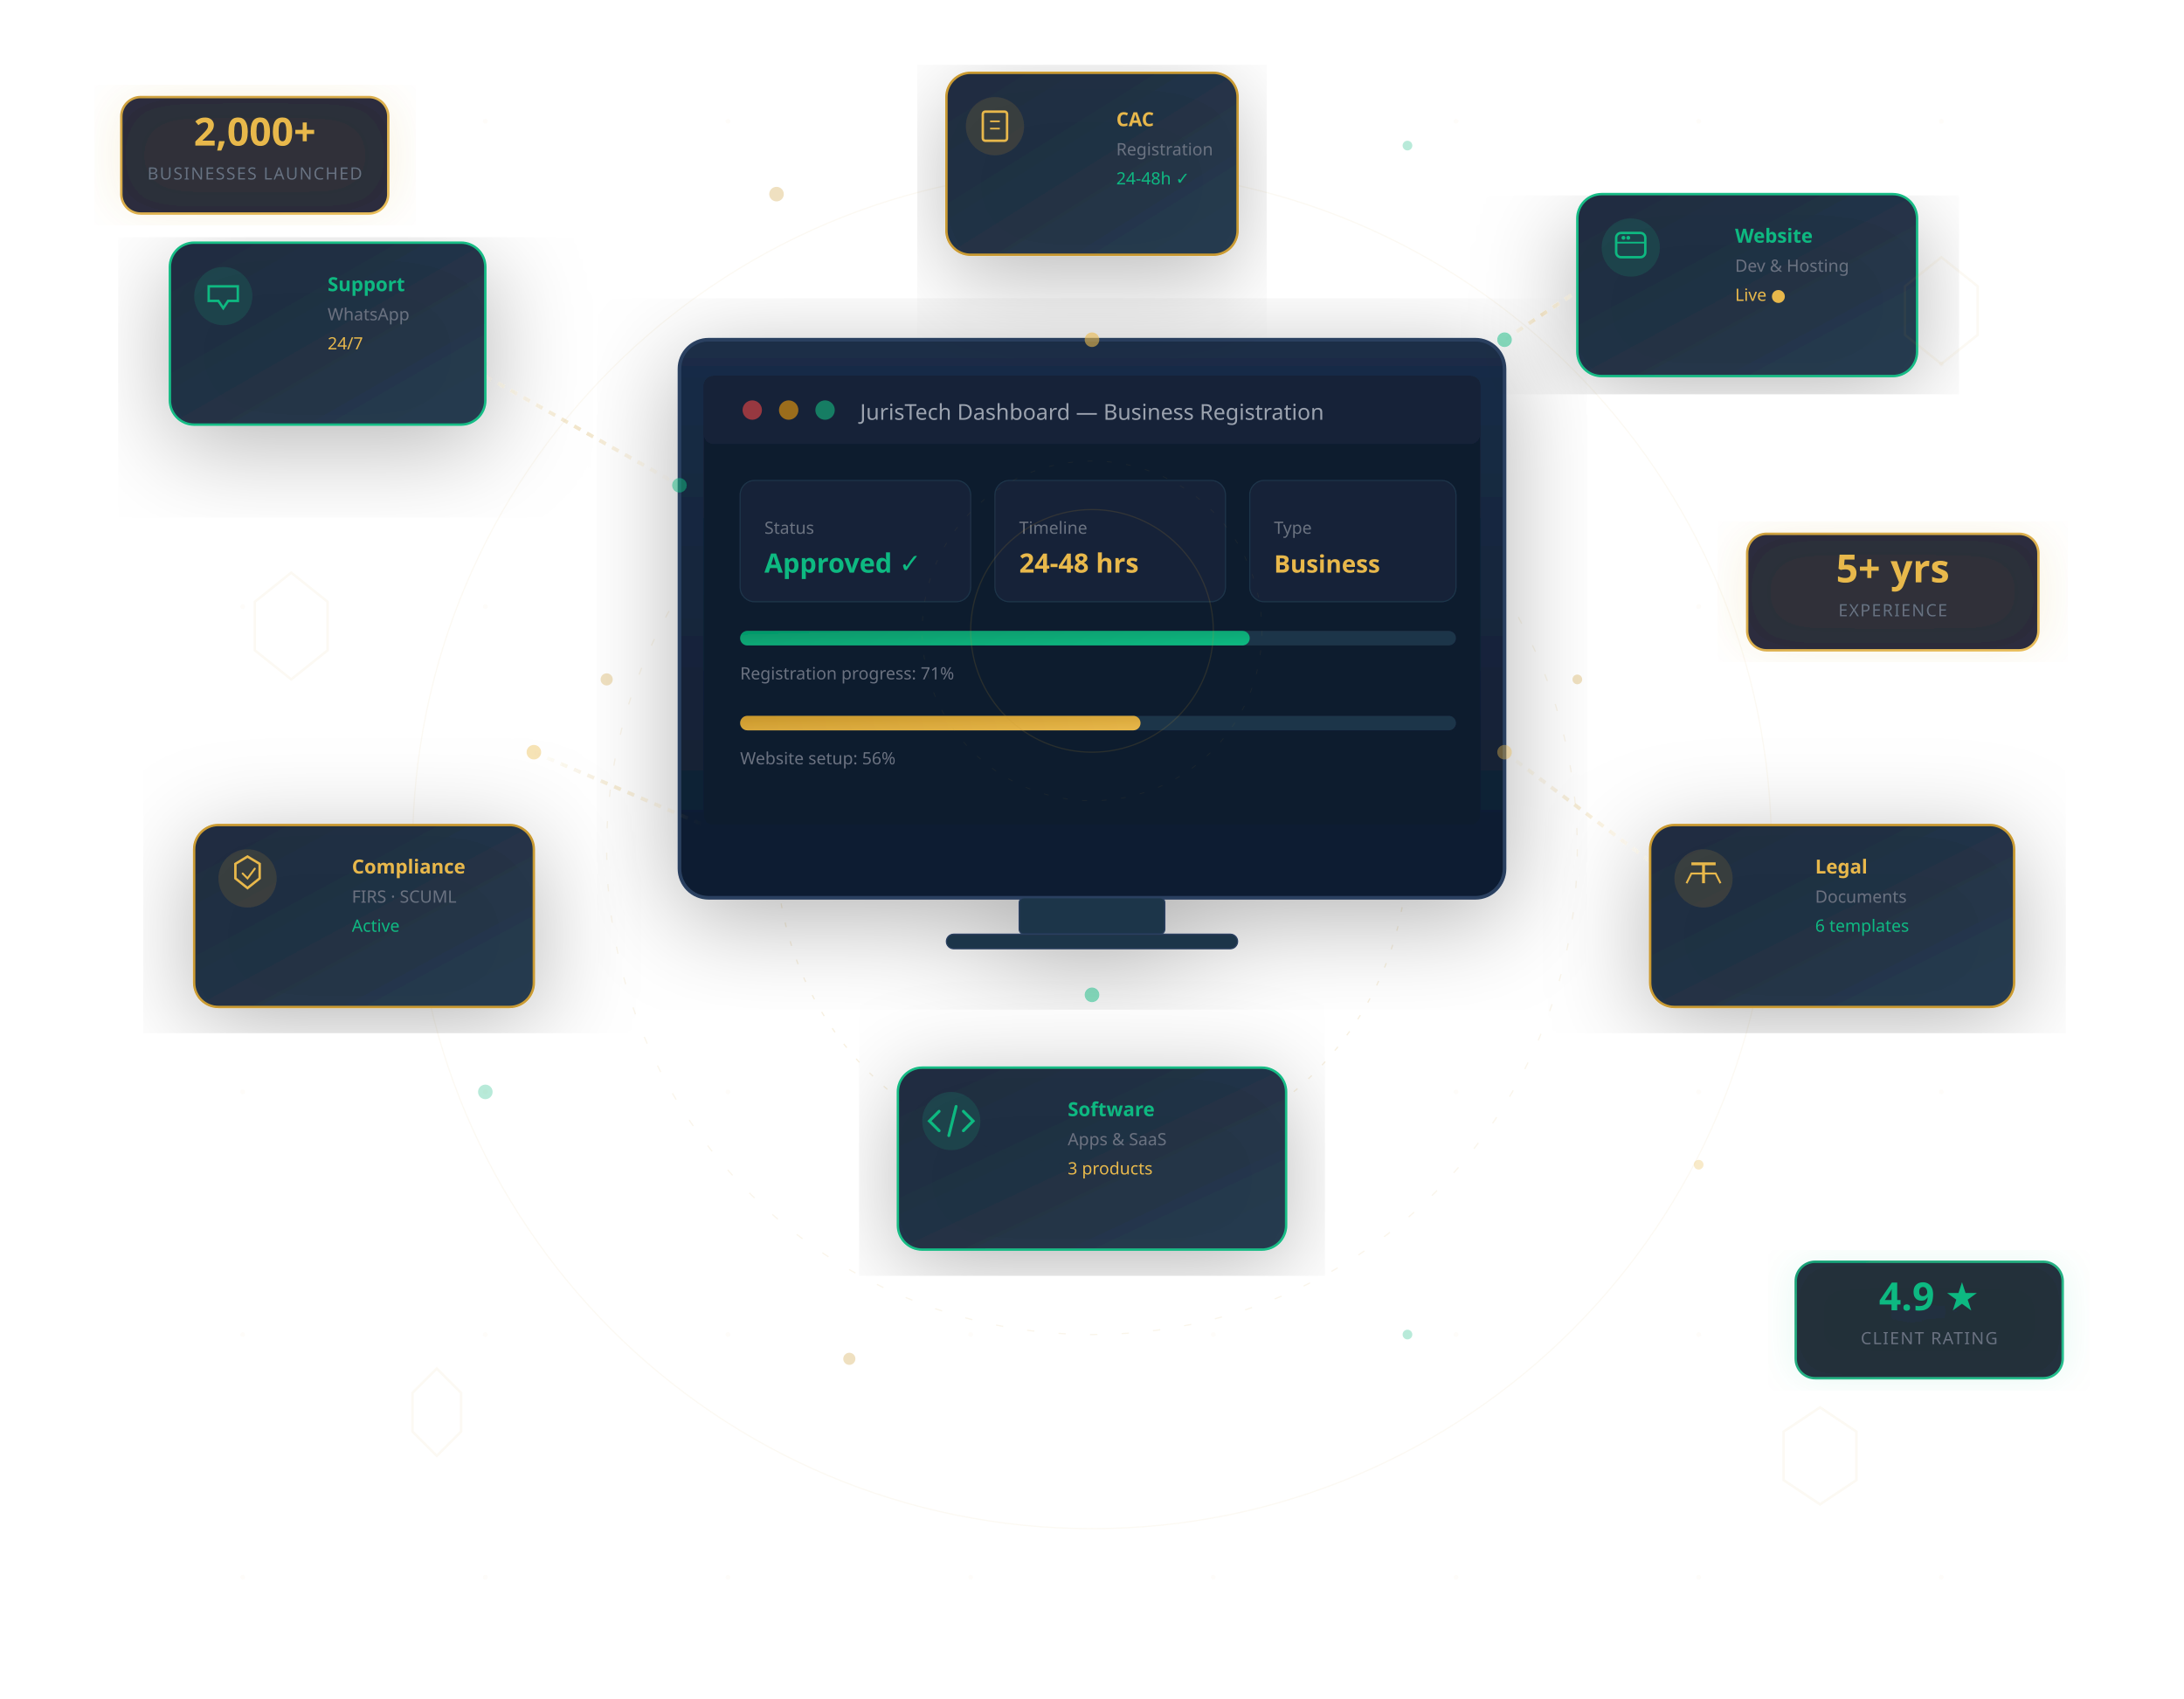
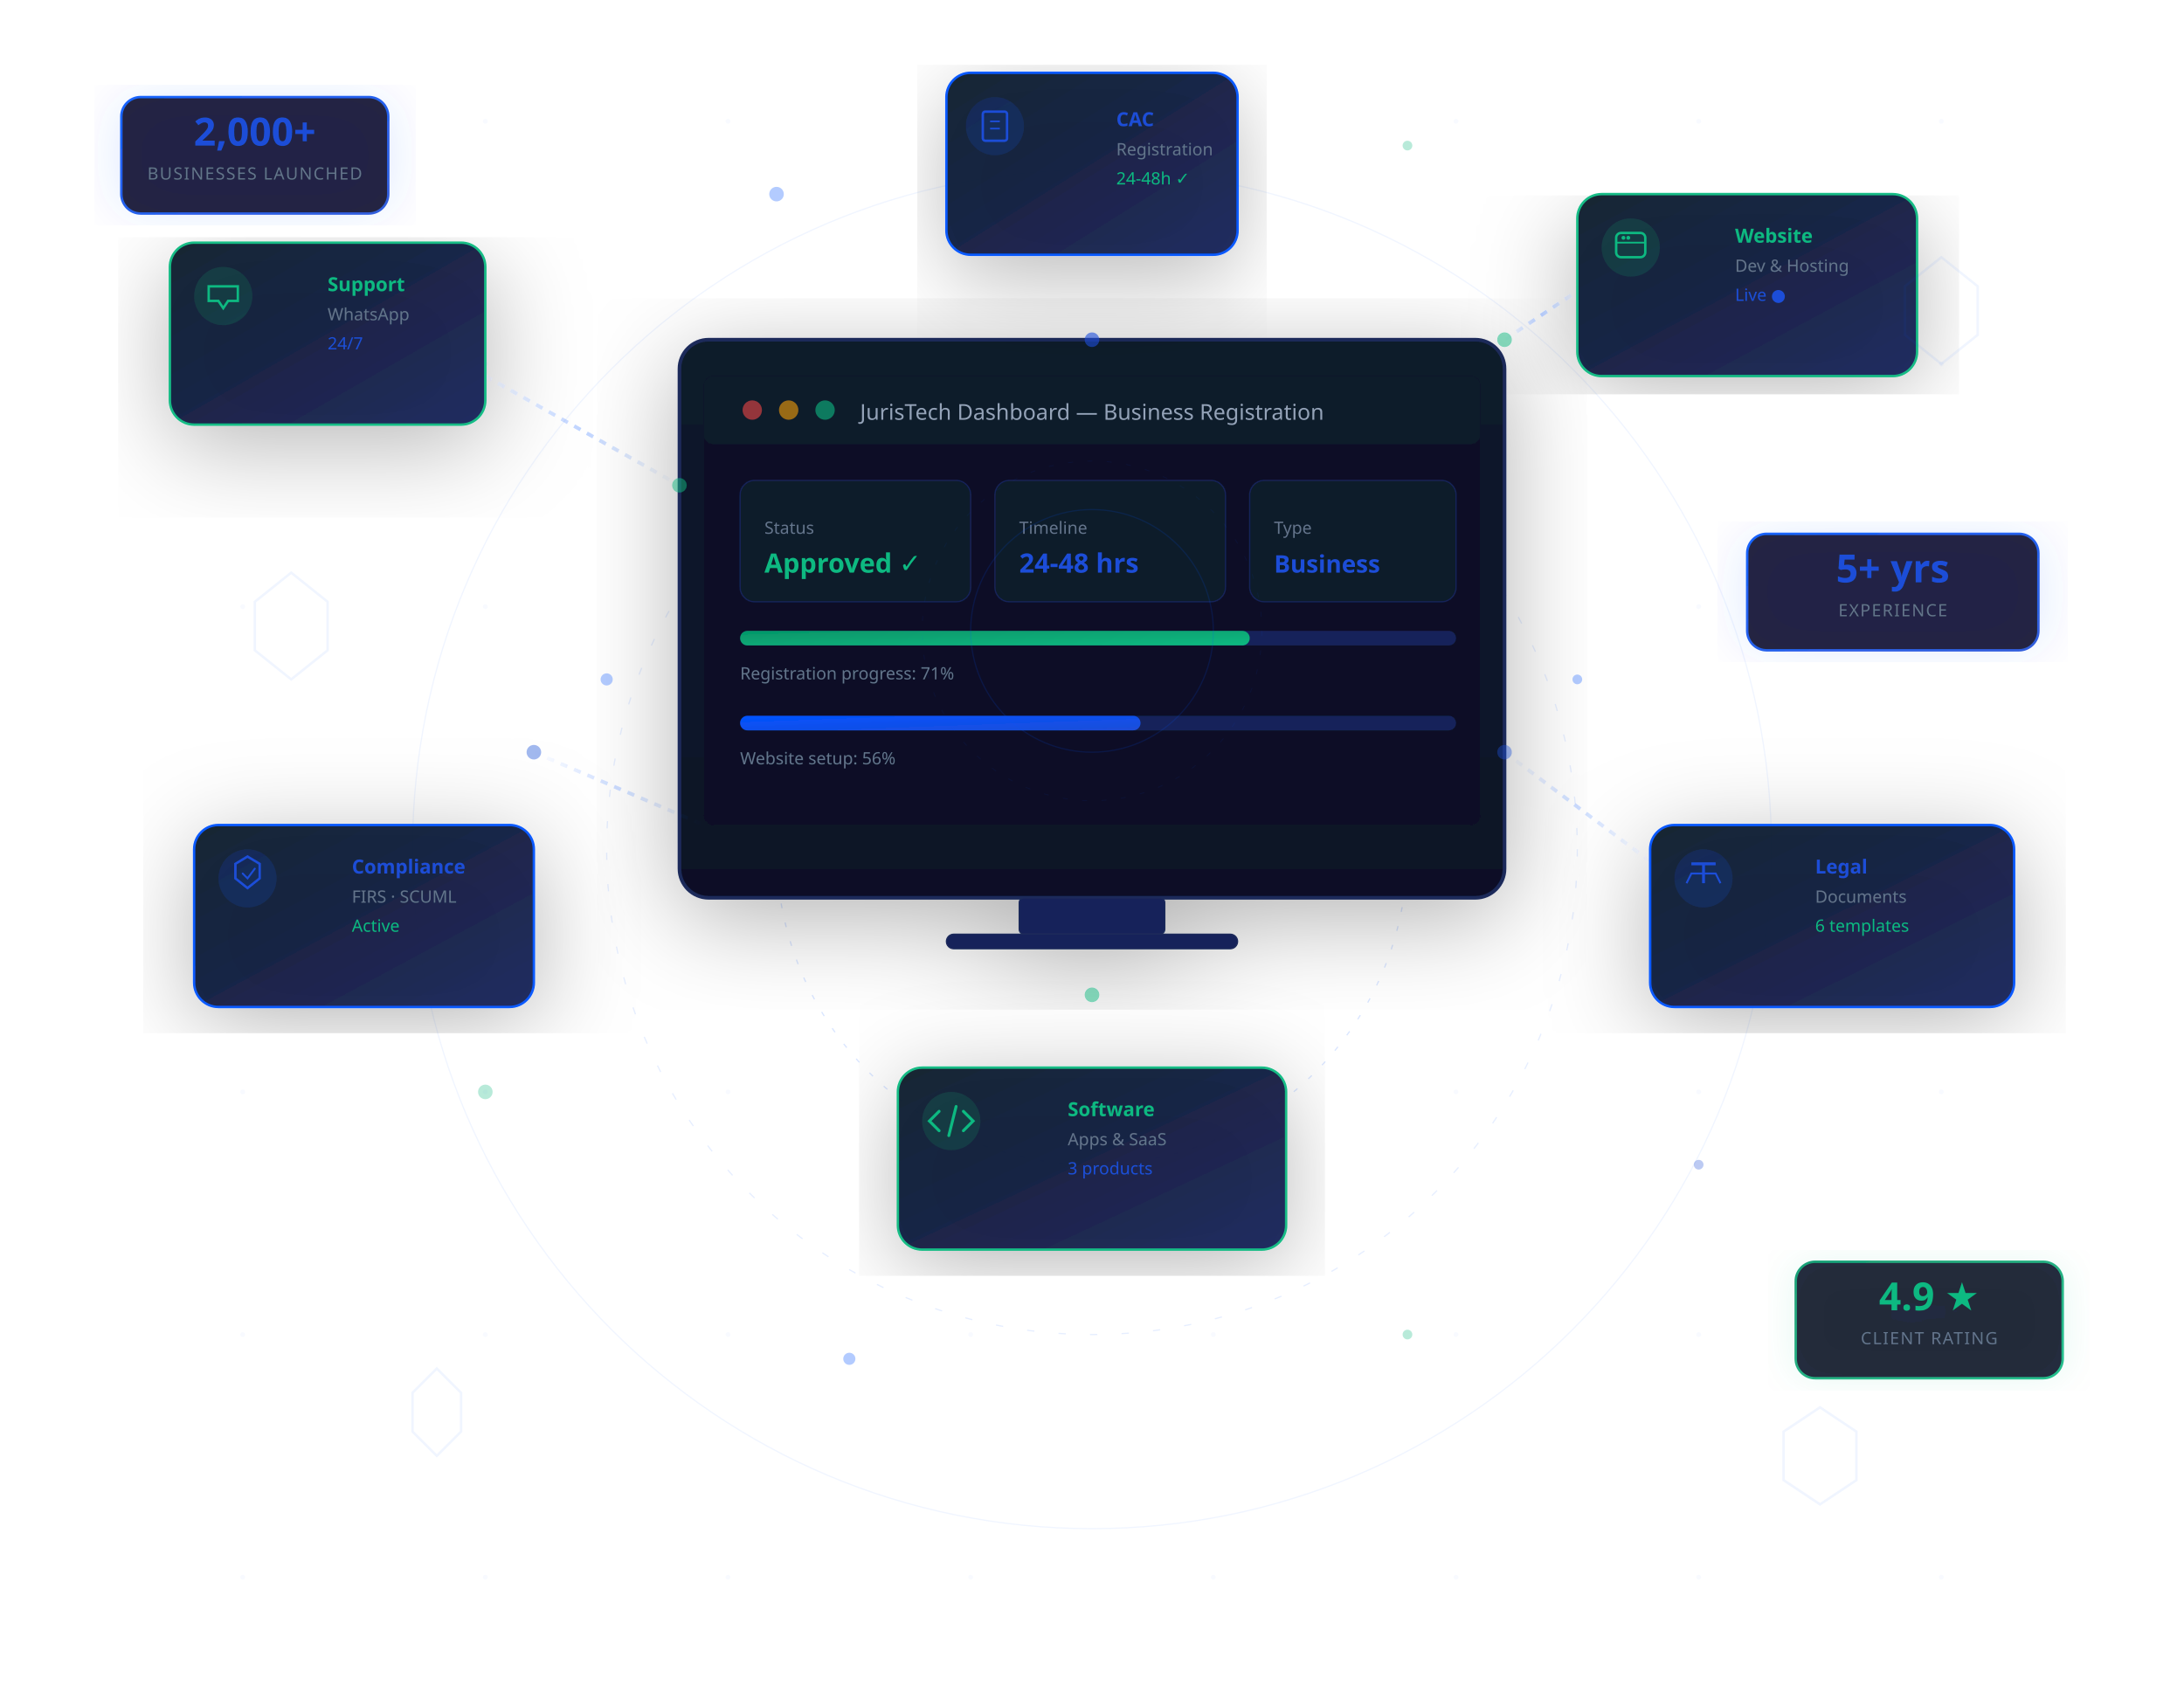
<svg xmlns="http://www.w3.org/2000/svg" viewBox="0 0 900 700">
  <defs>
    <linearGradient id="goldGrad" x1="0%" y1="0%" x2="100%" y2="100%">
-       <stop offset="0%" stop-color="#C9972B" />
-       <stop offset="100%" stop-color="#E8B84B" />
+       <stop offset="0%" stop-color="#0052FF" />
+       <stop offset="100%" stop-color="#1D4ED8" />
    </linearGradient>
    <linearGradient id="goldGlow" x1="0%" y1="0%" x2="100%" y2="100%">
-       <stop offset="0%" stop-color="#C9972B" stop-opacity="0.3" />
-       <stop offset="100%" stop-color="#E8B84B" stop-opacity="0.05" />
+       <stop offset="0%" stop-color="#0052FF" stop-opacity="0.3" />
+       <stop offset="100%" stop-color="#1D4ED8" stop-opacity="0.05" />
    </linearGradient>
    <linearGradient id="greenGrad" x1="0%" y1="0%" x2="100%" y2="100%">
      <stop offset="0%" stop-color="#059669" />
      <stop offset="100%" stop-color="#10B981" />
    </linearGradient>
    <linearGradient id="cardGrad" x1="0%" y1="0%" x2="100%" y2="100%">
-       <stop offset="0%" stop-color="#152238" />
-       <stop offset="100%" stop-color="#1E3448" />
+       <stop offset="0%" stop-color="#0D1B2A" />
+       <stop offset="100%" stop-color="#16235A" />
    </linearGradient>
    <linearGradient id="lineGrad" x1="0%" y1="0%" x2="100%" y2="0%">
-       <stop offset="0%" stop-color="#C9972B" stop-opacity="0" />
-       <stop offset="50%" stop-color="#C9972B" stop-opacity="0.5" />
-       <stop offset="100%" stop-color="#E8B84B" stop-opacity="0" />
+       <stop offset="0%" stop-color="#0052FF" stop-opacity="0" />
+       <stop offset="50%" stop-color="#0052FF" stop-opacity="0.5" />
+       <stop offset="100%" stop-color="#1D4ED8" stop-opacity="0" />
    </linearGradient>
    <linearGradient id="lineGradV" x1="0%" y1="0%" x2="0%" y2="100%">
-       <stop offset="0%" stop-color="#C9972B" stop-opacity="0" />
-       <stop offset="50%" stop-color="#C9972B" stop-opacity="0.4" />
-       <stop offset="100%" stop-color="#E8B84B" stop-opacity="0" />
+       <stop offset="0%" stop-color="#0052FF" stop-opacity="0" />
+       <stop offset="50%" stop-color="#0052FF" stop-opacity="0.4" />
+       <stop offset="100%" stop-color="#1D4ED8" stop-opacity="0" />
    </linearGradient>
    <linearGradient id="screenGrad" x1="0%" y1="0%" x2="0%" y2="100%">
-       <stop offset="0%" stop-color="#1a2d47" />
-       <stop offset="100%" stop-color="#0f1d30" />
+       <stop offset="0%" stop-color="#0D1B2A" />
+       <stop offset="100%" stop-color="#0A1128" />
    </linearGradient>
    <filter id="cardShadow">
      <feDropShadow dx="0" dy="8" stdDeviation="20" flood-color="#000" flood-opacity="0.3" />
    </filter>
    <filter id="glow">
      <feGaussianBlur stdDeviation="12" result="blur" />
-       <feFlood flood-color="#C9972B" flood-opacity="0.15" />
+       <feFlood flood-color="#0052FF" flood-opacity="0.15" />
      <feComposite in2="blur" operator="in" />
      <feMerge>
        <feMergeNode />
        <feMergeNode in="SourceGraphic" />
      </feMerge>
    </filter>
    <filter id="greenGlow">
      <feGaussianBlur stdDeviation="8" result="blur" />
      <feFlood flood-color="#10B981" flood-opacity="0.12" />
      <feComposite in2="blur" operator="in" />
      <feMerge>
        <feMergeNode />
        <feMergeNode in="SourceGraphic" />
      </feMerge>
    </filter>
  </defs>
-   <g opacity="0.03" fill="#C9972B">
+   <g opacity="0.03" fill="#0052FF">
    <circle cx="100" cy="50" r="1" />
    <circle cx="200" cy="50" r="1" />
    <circle cx="300" cy="50" r="1" />
    <circle cx="400" cy="50" r="1" />
    <circle cx="500" cy="50" r="1" />
    <circle cx="600" cy="50" r="1" />
    <circle cx="700" cy="50" r="1" />
    <circle cx="800" cy="50" r="1" />
    <circle cx="100" cy="150" r="1" />
    <circle cx="200" cy="150" r="1" />
    <circle cx="300" cy="150" r="1" />
    <circle cx="400" cy="150" r="1" />
    <circle cx="500" cy="150" r="1" />
    <circle cx="600" cy="150" r="1" />
    <circle cx="700" cy="150" r="1" />
    <circle cx="800" cy="150" r="1" />
    <circle cx="100" cy="250" r="1" />
    <circle cx="200" cy="250" r="1" />
    <circle cx="300" cy="250" r="1" />
    <circle cx="400" cy="250" r="1" />
    <circle cx="500" cy="250" r="1" />
    <circle cx="600" cy="250" r="1" />
    <circle cx="700" cy="250" r="1" />
    <circle cx="800" cy="250" r="1" />
    <circle cx="100" cy="350" r="1" />
    <circle cx="200" cy="350" r="1" />
    <circle cx="300" cy="350" r="1" />
    <circle cx="400" cy="350" r="1" />
    <circle cx="500" cy="350" r="1" />
    <circle cx="600" cy="350" r="1" />
    <circle cx="700" cy="350" r="1" />
    <circle cx="800" cy="350" r="1" />
    <circle cx="100" cy="450" r="1" />
    <circle cx="200" cy="450" r="1" />
    <circle cx="300" cy="450" r="1" />
    <circle cx="400" cy="450" r="1" />
    <circle cx="500" cy="450" r="1" />
    <circle cx="600" cy="450" r="1" />
    <circle cx="700" cy="450" r="1" />
    <circle cx="800" cy="450" r="1" />
    <circle cx="100" cy="550" r="1" />
    <circle cx="200" cy="550" r="1" />
    <circle cx="300" cy="550" r="1" />
    <circle cx="400" cy="550" r="1" />
    <circle cx="500" cy="550" r="1" />
    <circle cx="600" cy="550" r="1" />
    <circle cx="700" cy="550" r="1" />
    <circle cx="800" cy="550" r="1" />
    <circle cx="100" cy="650" r="1" />
    <circle cx="200" cy="650" r="1" />
    <circle cx="300" cy="650" r="1" />
    <circle cx="400" cy="650" r="1" />
    <circle cx="500" cy="650" r="1" />
    <circle cx="600" cy="650" r="1" />
    <circle cx="700" cy="650" r="1" />
    <circle cx="800" cy="650" r="1" />
  </g>
-   <circle cx="450" cy="350" r="280" stroke="#C9972B" stroke-width="0.5" opacity="0.06" fill="none" />
-   <circle cx="450" cy="350" r="200" stroke="#C9972B" stroke-width="0.5" opacity="0.1" fill="none" stroke-dasharray="3,10" />
-   <circle cx="450" cy="350" r="130" stroke="#C9972B" stroke-width="0.5" opacity="0.15" fill="none" stroke-dasharray="2,6" />
-   <g filter="url(#cardShadow)">
-     <rect x="280" y="140" width="340" height="230" rx="12" fill="url(#screenGrad)" stroke="#2a4060" stroke-width="1.5" />
-     <rect x="290" y="155" width="320" height="185" rx="4" fill="#0c1a2e" />
-     <rect x="290" y="155" width="320" height="28" rx="4" fill="#152238" />
+   <circle cx="450" cy="350" r="280" stroke="#0052FF" stroke-width="0.5" opacity="0.06" fill="none" />
+   <circle cx="450" cy="350" r="200" stroke="#0052FF" stroke-width="0.5" opacity="0.1" fill="none" stroke-dasharray="3,10" />
+   <circle cx="450" cy="350" r="130" stroke="#0052FF" stroke-width="0.5" opacity="0.15" fill="none" stroke-dasharray="2,6" />
+   <g filter="url(#cardShadow)">
+     <rect x="280" y="140" width="340" height="230" rx="12" fill="url(#screenGrad)" stroke="#1E2A5A" stroke-width="1.5" />
+     <rect x="290" y="155" width="320" height="185" rx="4" fill="#0A1128" />
+     <rect x="290" y="155" width="320" height="28" rx="4" fill="#0D1B2A" />
    <circle cx="310" cy="169" r="4" fill="#EF4444" opacity="0.6" />
    <circle cx="325" cy="169" r="4" fill="#F59E0B" opacity="0.6" />
    <circle cx="340" cy="169" r="4" fill="#10B981" opacity="0.6" />
-     <text x="450" y="173" font-family="system-ui, sans-serif" font-size="9" fill="#9CA3AF" text-anchor="middle" font-weight="500">JurisTech Dashboard — Business Registration</text>
+     <text x="450" y="173" font-family="system-ui, sans-serif" font-size="9" fill="#94A3B8" text-anchor="middle" font-weight="500">JurisTech Dashboard — Business Registration</text>
    <g transform="translate(305, 198)">
-       <rect width="95" height="50" rx="6" fill="#152238" stroke="#1E3448" stroke-width="0.5" />
-       <text x="10" y="22" font-family="system-ui, sans-serif" font-size="7" fill="#6B7280">Status</text>
+       <rect width="95" height="50" rx="6" fill="#0D1B2A" stroke="#16235A" stroke-width="0.5" />
+       <text x="10" y="22" font-family="system-ui, sans-serif" font-size="7" fill="#64748B">Status</text>
      <text x="10" y="38" font-family="system-ui, sans-serif" font-size="11" fill="#10B981" font-weight="600">Approved ✓</text>
    </g>
    <g transform="translate(410, 198)">
-       <rect width="95" height="50" rx="6" fill="#152238" stroke="#1E3448" stroke-width="0.5" />
-       <text x="10" y="22" font-family="system-ui, sans-serif" font-size="7" fill="#6B7280">Timeline</text>
-       <text x="10" y="38" font-family="system-ui, sans-serif" font-size="11" fill="#E8B84B" font-weight="600">24-48 hrs</text>
+       <rect width="95" height="50" rx="6" fill="#0D1B2A" stroke="#16235A" stroke-width="0.5" />
+       <text x="10" y="22" font-family="system-ui, sans-serif" font-size="7" fill="#64748B">Timeline</text>
+       <text x="10" y="38" font-family="system-ui, sans-serif" font-size="11" fill="#1D4ED8" font-weight="600">24-48 hrs</text>
    </g>
    <g transform="translate(515, 198)">
-       <rect width="85" height="50" rx="6" fill="#152238" stroke="#1E3448" stroke-width="0.5" />
-       <text x="10" y="22" font-family="system-ui, sans-serif" font-size="7" fill="#6B7280">Type</text>
-       <text x="10" y="38" font-family="system-ui, sans-serif" font-size="10" fill="#E8B84B" font-weight="600">Business</text>
+       <rect width="85" height="50" rx="6" fill="#0D1B2A" stroke="#16235A" stroke-width="0.5" />
+       <text x="10" y="22" font-family="system-ui, sans-serif" font-size="7" fill="#64748B">Type</text>
+       <text x="10" y="38" font-family="system-ui, sans-serif" font-size="10" fill="#1D4ED8" font-weight="600">Business</text>
    </g>
    <g transform="translate(305, 260)">
-       <rect width="295" height="6" rx="3" fill="#1E3448" />
+       <rect width="295" height="6" rx="3" fill="#16235A" />
      <rect width="210" height="6" rx="3" fill="url(#greenGrad)" />
-       <text x="0" y="20" font-family="system-ui, sans-serif" font-size="7" fill="#6B7280">Registration progress: 71%</text>
+       <text x="0" y="20" font-family="system-ui, sans-serif" font-size="7" fill="#64748B">Registration progress: 71%</text>
    </g>
    <g transform="translate(305, 295)">
-       <rect width="295" height="6" rx="3" fill="#1E3448" />
+       <rect width="295" height="6" rx="3" fill="#16235A" />
      <rect width="165" height="6" rx="3" fill="url(#goldGrad)" />
-       <text x="0" y="20" font-family="system-ui, sans-serif" font-size="7" fill="#6B7280">Website setup: 56%</text>
-     </g>
-     <rect x="420" y="370" width="60" height="15" rx="2" fill="#1E3448" stroke="#2a4060" stroke-width="0.5" />
-     <rect x="390" y="385" width="120" height="6" rx="3" fill="#1E3448" stroke="#2a4060" stroke-width="0.5" />
-   </g>
-   <g filter="url(#cardShadow)">
-     <rect x="390" y="30" width="120" height="75" rx="10" fill="url(#cardGrad)" stroke="#C9972B" stroke-width="1" opacity="0.95" />
-     <circle cx="410" cy="52" r="12" fill="#C9972B" opacity="0.15" />
-     <rect x="405" y="46" width="10" height="12" rx="1" fill="none" stroke="#E8B84B" stroke-width="1" />
-     <line x1="408" y1="50" x2="412" y2="50" stroke="#E8B84B" stroke-width="0.7" />
-     <line x1="408" y1="53" x2="412" y2="53" stroke="#E8B84B" stroke-width="0.7" />
-     <text x="460" y="52" font-family="system-ui, sans-serif" font-size="8" fill="#E8B84B" font-weight="600">CAC</text>
-     <text x="460" y="64" font-family="system-ui, sans-serif" font-size="7" fill="#6B7280">Registration</text>
+       <text x="0" y="20" font-family="system-ui, sans-serif" font-size="7" fill="#64748B">Website setup: 56%</text>
+     </g>
+     <rect x="420" y="370" width="60" height="15" rx="2" fill="#16235A" stroke="#1E2A5A" stroke-width="0.5" />
+     <rect x="390" y="385" width="120" height="6" rx="3" fill="#16235A" stroke="#1E2A5A" stroke-width="0.5" />
+   </g>
+   <g filter="url(#cardShadow)">
+     <rect x="390" y="30" width="120" height="75" rx="10" fill="url(#cardGrad)" stroke="#0052FF" stroke-width="1" opacity="0.95" />
+     <circle cx="410" cy="52" r="12" fill="#0052FF" opacity="0.15" />
+     <rect x="405" y="46" width="10" height="12" rx="1" fill="none" stroke="#1D4ED8" stroke-width="1" />
+     <line x1="408" y1="50" x2="412" y2="50" stroke="#1D4ED8" stroke-width="0.7" />
+     <line x1="408" y1="53" x2="412" y2="53" stroke="#1D4ED8" stroke-width="0.7" />
+     <text x="460" y="52" font-family="system-ui, sans-serif" font-size="8" fill="#1D4ED8" font-weight="600">CAC</text>
+     <text x="460" y="64" font-family="system-ui, sans-serif" font-size="7" fill="#64748B">Registration</text>
    <text x="460" y="76" font-family="system-ui, sans-serif" font-size="7" fill="#10B981" font-weight="500">24-48h ✓</text>
    <line x1="450" y1="105" x2="450" y2="140" stroke="url(#lineGradV)" stroke-width="1.5" stroke-dasharray="3,3" opacity="0.5" />
-     <circle cx="450" cy="140" r="3" fill="#E8B84B" opacity="0.6" />
+     <circle cx="450" cy="140" r="3" fill="#1D4ED8" opacity="0.6" />
  </g>
  <g filter="url(#cardShadow)">
    <rect x="650" y="80" width="140" height="75" rx="10" fill="url(#cardGrad)" stroke="#10B981" stroke-width="1" opacity="0.95" />
    <circle cx="672" cy="102" r="12" fill="#10B981" opacity="0.15" />
    <rect x="666" y="96" width="12" height="10" rx="2" fill="none" stroke="#10B981" stroke-width="1" />
    <line x1="666" y1="100" x2="678" y2="100" stroke="#10B981" stroke-width="0.7" />
    <circle cx="669" cy="98" r="0.8" fill="#10B981" />
    <circle cx="671" cy="98" r="0.8" fill="#10B981" />
    <text x="715" y="100" font-family="system-ui, sans-serif" font-size="8" fill="#10B981" font-weight="600">Website</text>
-     <text x="715" y="112" font-family="system-ui, sans-serif" font-size="7" fill="#6B7280">Dev &amp; Hosting</text>
-     <text x="715" y="124" font-family="system-ui, sans-serif" font-size="7" fill="#E8B84B" font-weight="500">Live ●</text>
+     <text x="715" y="112" font-family="system-ui, sans-serif" font-size="7" fill="#64748B">Dev &amp; Hosting</text>
+     <text x="715" y="124" font-family="system-ui, sans-serif" font-size="7" fill="#1D4ED8" font-weight="500">Live ●</text>
    <line x1="620" y1="140" x2="650" y2="120" stroke="url(#lineGrad)" stroke-width="1.5" stroke-dasharray="3,3" opacity="0.5" />
    <circle cx="620" cy="140" r="3" fill="#10B981" opacity="0.5" />
  </g>
  <g filter="url(#cardShadow)">
-     <rect x="680" y="340" width="150" height="75" rx="10" fill="url(#cardGrad)" stroke="#C9972B" stroke-width="1" opacity="0.95" />
-     <circle cx="702" cy="362" r="12" fill="#C9972B" opacity="0.15" />
-     <line x1="697" y1="356" x2="707" y2="356" stroke="#E8B84B" stroke-width="1.2" />
-     <line x1="702" y1="356" x2="702" y2="364" stroke="#E8B84B" stroke-width="1.2" />
-     <path d="M695 364 L697 360 L707 360 L709 364" fill="none" stroke="#E8B84B" stroke-width="0.8" />
-     <text x="748" y="360" font-family="system-ui, sans-serif" font-size="8" fill="#E8B84B" font-weight="600">Legal</text>
-     <text x="748" y="372" font-family="system-ui, sans-serif" font-size="7" fill="#6B7280">Documents</text>
+     <rect x="680" y="340" width="150" height="75" rx="10" fill="url(#cardGrad)" stroke="#0052FF" stroke-width="1" opacity="0.95" />
+     <circle cx="702" cy="362" r="12" fill="#0052FF" opacity="0.15" />
+     <line x1="697" y1="356" x2="707" y2="356" stroke="#1D4ED8" stroke-width="1.2" />
+     <line x1="702" y1="356" x2="702" y2="364" stroke="#1D4ED8" stroke-width="1.2" />
+     <path d="M695 364 L697 360 L707 360 L709 364" fill="none" stroke="#1D4ED8" stroke-width="0.8" />
+     <text x="748" y="360" font-family="system-ui, sans-serif" font-size="8" fill="#1D4ED8" font-weight="600">Legal</text>
+     <text x="748" y="372" font-family="system-ui, sans-serif" font-size="7" fill="#64748B">Documents</text>
    <text x="748" y="384" font-family="system-ui, sans-serif" font-size="7" fill="#10B981" font-weight="500">6 templates</text>
    <line x1="620" y1="310" x2="680" y2="355" stroke="url(#lineGrad)" stroke-width="1.5" stroke-dasharray="3,3" opacity="0.4" />
-     <circle cx="620" cy="310" r="3" fill="#E8B84B" opacity="0.4" />
+     <circle cx="620" cy="310" r="3" fill="#1D4ED8" opacity="0.4" />
  </g>
  <g filter="url(#cardShadow)">
    <rect x="370" y="440" width="160" height="75" rx="10" fill="url(#cardGrad)" stroke="#10B981" stroke-width="1" opacity="0.95" />
    <circle cx="392" cy="462" r="12" fill="#10B981" opacity="0.15" />
    <path d="M387 458 L383 462 L387 466 M397 458 L401 462 L397 466 M394 456 L391 468" fill="none" stroke="#10B981" stroke-width="1.2" stroke-linecap="round" />
    <text x="440" y="460" font-family="system-ui, sans-serif" font-size="8" fill="#10B981" font-weight="600">Software</text>
-     <text x="440" y="472" font-family="system-ui, sans-serif" font-size="7" fill="#6B7280">Apps &amp; SaaS</text>
-     <text x="440" y="484" font-family="system-ui, sans-serif" font-size="7" fill="#E8B84B" font-weight="500">3 products</text>
+     <text x="440" y="472" font-family="system-ui, sans-serif" font-size="7" fill="#64748B">Apps &amp; SaaS</text>
+     <text x="440" y="484" font-family="system-ui, sans-serif" font-size="7" fill="#1D4ED8" font-weight="500">3 products</text>
    <line x1="450" y1="410" x2="450" y2="440" stroke="url(#lineGradV)" stroke-width="1.5" stroke-dasharray="3,3" opacity="0.5" />
    <circle cx="450" cy="410" r="3" fill="#10B981" opacity="0.5" />
  </g>
  <g filter="url(#cardShadow)">
-     <rect x="80" y="340" width="140" height="75" rx="10" fill="url(#cardGrad)" stroke="#C9972B" stroke-width="1" opacity="0.95" />
-     <circle cx="102" cy="362" r="12" fill="#C9972B" opacity="0.15" />
-     <path d="M97 356 L102 353 L107 356 L107 362 L102 366 L97 362 Z" fill="none" stroke="#E8B84B" stroke-width="1" />
-     <path d="M100 360 L102 362 L105 358" fill="none" stroke="#E8B84B" stroke-width="0.8" stroke-linecap="round" />
-     <text x="145" y="360" font-family="system-ui, sans-serif" font-size="8" fill="#E8B84B" font-weight="600">Compliance</text>
-     <text x="145" y="372" font-family="system-ui, sans-serif" font-size="7" fill="#6B7280">FIRS · SCUML</text>
+     <rect x="80" y="340" width="140" height="75" rx="10" fill="url(#cardGrad)" stroke="#0052FF" stroke-width="1" opacity="0.95" />
+     <circle cx="102" cy="362" r="12" fill="#0052FF" opacity="0.15" />
+     <path d="M97 356 L102 353 L107 356 L107 362 L102 366 L97 362 Z" fill="none" stroke="#1D4ED8" stroke-width="1" />
+     <path d="M100 360 L102 362 L105 358" fill="none" stroke="#1D4ED8" stroke-width="0.8" stroke-linecap="round" />
+     <text x="145" y="360" font-family="system-ui, sans-serif" font-size="8" fill="#1D4ED8" font-weight="600">Compliance</text>
+     <text x="145" y="372" font-family="system-ui, sans-serif" font-size="7" fill="#64748B">FIRS · SCUML</text>
    <text x="145" y="384" font-family="system-ui, sans-serif" font-size="7" fill="#10B981" font-weight="500">Active</text>
    <line x1="220" y1="310" x2="290" y2="340" stroke="url(#lineGrad)" stroke-width="1.5" stroke-dasharray="3,3" opacity="0.4" />
-     <circle cx="220" cy="310" r="3" fill="#E8B84B" opacity="0.4" />
+     <circle cx="220" cy="310" r="3" fill="#1D4ED8" opacity="0.4" />
  </g>
  <g filter="url(#cardShadow)">
    <rect x="70" y="100" width="130" height="75" rx="10" fill="url(#cardGrad)" stroke="#10B981" stroke-width="1" opacity="0.95" />
    <circle cx="92" cy="122" r="12" fill="#10B981" opacity="0.15" />
    <path d="M86 118 L86 124 L90 124 L92 127 L94 124 L98 124 L98 118 Z" fill="none" stroke="#10B981" stroke-width="1" />
    <text x="135" y="120" font-family="system-ui, sans-serif" font-size="8" fill="#10B981" font-weight="600">Support</text>
-     <text x="135" y="132" font-family="system-ui, sans-serif" font-size="7" fill="#6B7280">WhatsApp</text>
-     <text x="135" y="144" font-family="system-ui, sans-serif" font-size="7" fill="#E8B84B" font-weight="500">24/7</text>
+     <text x="135" y="132" font-family="system-ui, sans-serif" font-size="7" fill="#64748B">WhatsApp</text>
+     <text x="135" y="144" font-family="system-ui, sans-serif" font-size="7" fill="#1D4ED8" font-weight="500">24/7</text>
    <line x1="200" y1="155" x2="280" y2="200" stroke="url(#lineGrad)" stroke-width="1.5" stroke-dasharray="3,3" opacity="0.5" />
    <circle cx="280" cy="200" r="3" fill="#10B981" opacity="0.5" />
  </g>
  <g filter="url(#glow)">
-     <rect x="50" y="40" width="110" height="48" rx="8" fill="#0A1628" stroke="url(#goldGrad)" stroke-width="1" opacity="0.9" />
-     <text x="105" y="60" font-family="system-ui, sans-serif" font-size="16" fill="#E8B84B" font-weight="700" text-anchor="middle">2,000+</text>
-     <text x="105" y="74" font-family="system-ui, sans-serif" font-size="7" fill="#6B7280" text-anchor="middle" letter-spacing="0.5">BUSINESSES LAUNCHED</text>
+     <rect x="50" y="40" width="110" height="48" rx="8" fill="#0A1128" stroke="url(#goldGrad)" stroke-width="1" opacity="0.9" />
+     <text x="105" y="60" font-family="system-ui, sans-serif" font-size="16" fill="#1D4ED8" font-weight="700" text-anchor="middle">2,000+</text>
+     <text x="105" y="74" font-family="system-ui, sans-serif" font-size="7" fill="#64748B" text-anchor="middle" letter-spacing="0.5">BUSINESSES LAUNCHED</text>
  </g>
  <g filter="url(#greenGlow)">
-     <rect x="740" y="520" width="110" height="48" rx="8" fill="#0A1628" stroke="url(#greenGrad)" stroke-width="1" opacity="0.9" />
+     <rect x="740" y="520" width="110" height="48" rx="8" fill="#0A1128" stroke="url(#greenGrad)" stroke-width="1" opacity="0.9" />
    <text x="795" y="540" font-family="system-ui, sans-serif" font-size="16" fill="#10B981" font-weight="700" text-anchor="middle">4.9 ★</text>
-     <text x="795" y="554" font-family="system-ui, sans-serif" font-size="7" fill="#6B7280" text-anchor="middle" letter-spacing="0.5">CLIENT RATING</text>
+     <text x="795" y="554" font-family="system-ui, sans-serif" font-size="7" fill="#64748B" text-anchor="middle" letter-spacing="0.5">CLIENT RATING</text>
  </g>
  <g filter="url(#glow)">
-     <rect x="720" y="220" width="120" height="48" rx="8" fill="#0A1628" stroke="url(#goldGrad)" stroke-width="1" opacity="0.9" />
-     <text x="780" y="240" font-family="system-ui, sans-serif" font-size="16" fill="#E8B84B" font-weight="700" text-anchor="middle">5+ yrs</text>
-     <text x="780" y="254" font-family="system-ui, sans-serif" font-size="7" fill="#6B7280" text-anchor="middle" letter-spacing="0.5">EXPERIENCE</text>
+     <rect x="720" y="220" width="120" height="48" rx="8" fill="#0A1128" stroke="url(#goldGrad)" stroke-width="1" opacity="0.9" />
+     <text x="780" y="240" font-family="system-ui, sans-serif" font-size="16" fill="#1D4ED8" font-weight="700" text-anchor="middle">5+ yrs</text>
+     <text x="780" y="254" font-family="system-ui, sans-serif" font-size="7" fill="#64748B" text-anchor="middle" letter-spacing="0.5">EXPERIENCE</text>
  </g>
  <g opacity="0.3">
-     <circle cx="320" cy="80" r="3" fill="#C9972B" />
+     <circle cx="320" cy="80" r="3" fill="#0052FF" />
    <circle cx="580" cy="60" r="2" fill="#10B981" />
-     <circle cx="250" cy="280" r="2.5" fill="#C9972B" />
-     <circle cx="650" cy="280" r="2" fill="#C9972B" />
+     <circle cx="250" cy="280" r="2.5" fill="#0052FF" />
+     <circle cx="650" cy="280" r="2" fill="#0052FF" />
    <circle cx="200" cy="450" r="3" fill="#10B981" />
-     <circle cx="700" cy="480" r="2" fill="#E8B84B" />
-     <circle cx="350" cy="560" r="2.5" fill="#C9972B" />
+     <circle cx="700" cy="480" r="2" fill="#1D4ED8" />
+     <circle cx="350" cy="560" r="2.5" fill="#0052FF" />
    <circle cx="580" cy="550" r="2" fill="#10B981" />
  </g>
-   <g opacity="0.06" stroke="#C9972B" stroke-width="1" fill="none">
+   <g opacity="0.06" stroke="#0052FF" stroke-width="1" fill="none">
    <polygon points="120,280 135,268 135,248 120,236 105,248 105,268" />
    <polygon points="800,150 815,138 815,118 800,106 785,118 785,138" />
    <polygon points="180,600 190,590 190,574 180,564 170,574 170,590" />
    <polygon points="750,620 765,610 765,590 750,580 735,590 735,610" />
  </g>
-   <circle cx="450" cy="260" r="50" stroke="#C9972B" stroke-width="0.5" opacity="0.15" fill="none" />
-   <circle cx="450" cy="260" r="70" stroke="#C9972B" stroke-width="0.3" opacity="0.08" fill="none" stroke-dasharray="2,6" />
+   <circle cx="450" cy="260" r="50" stroke="#0052FF" stroke-width="0.5" opacity="0.15" fill="none" />
+   <circle cx="450" cy="260" r="70" stroke="#0052FF" stroke-width="0.3" opacity="0.08" fill="none" stroke-dasharray="2,6" />
</svg>
